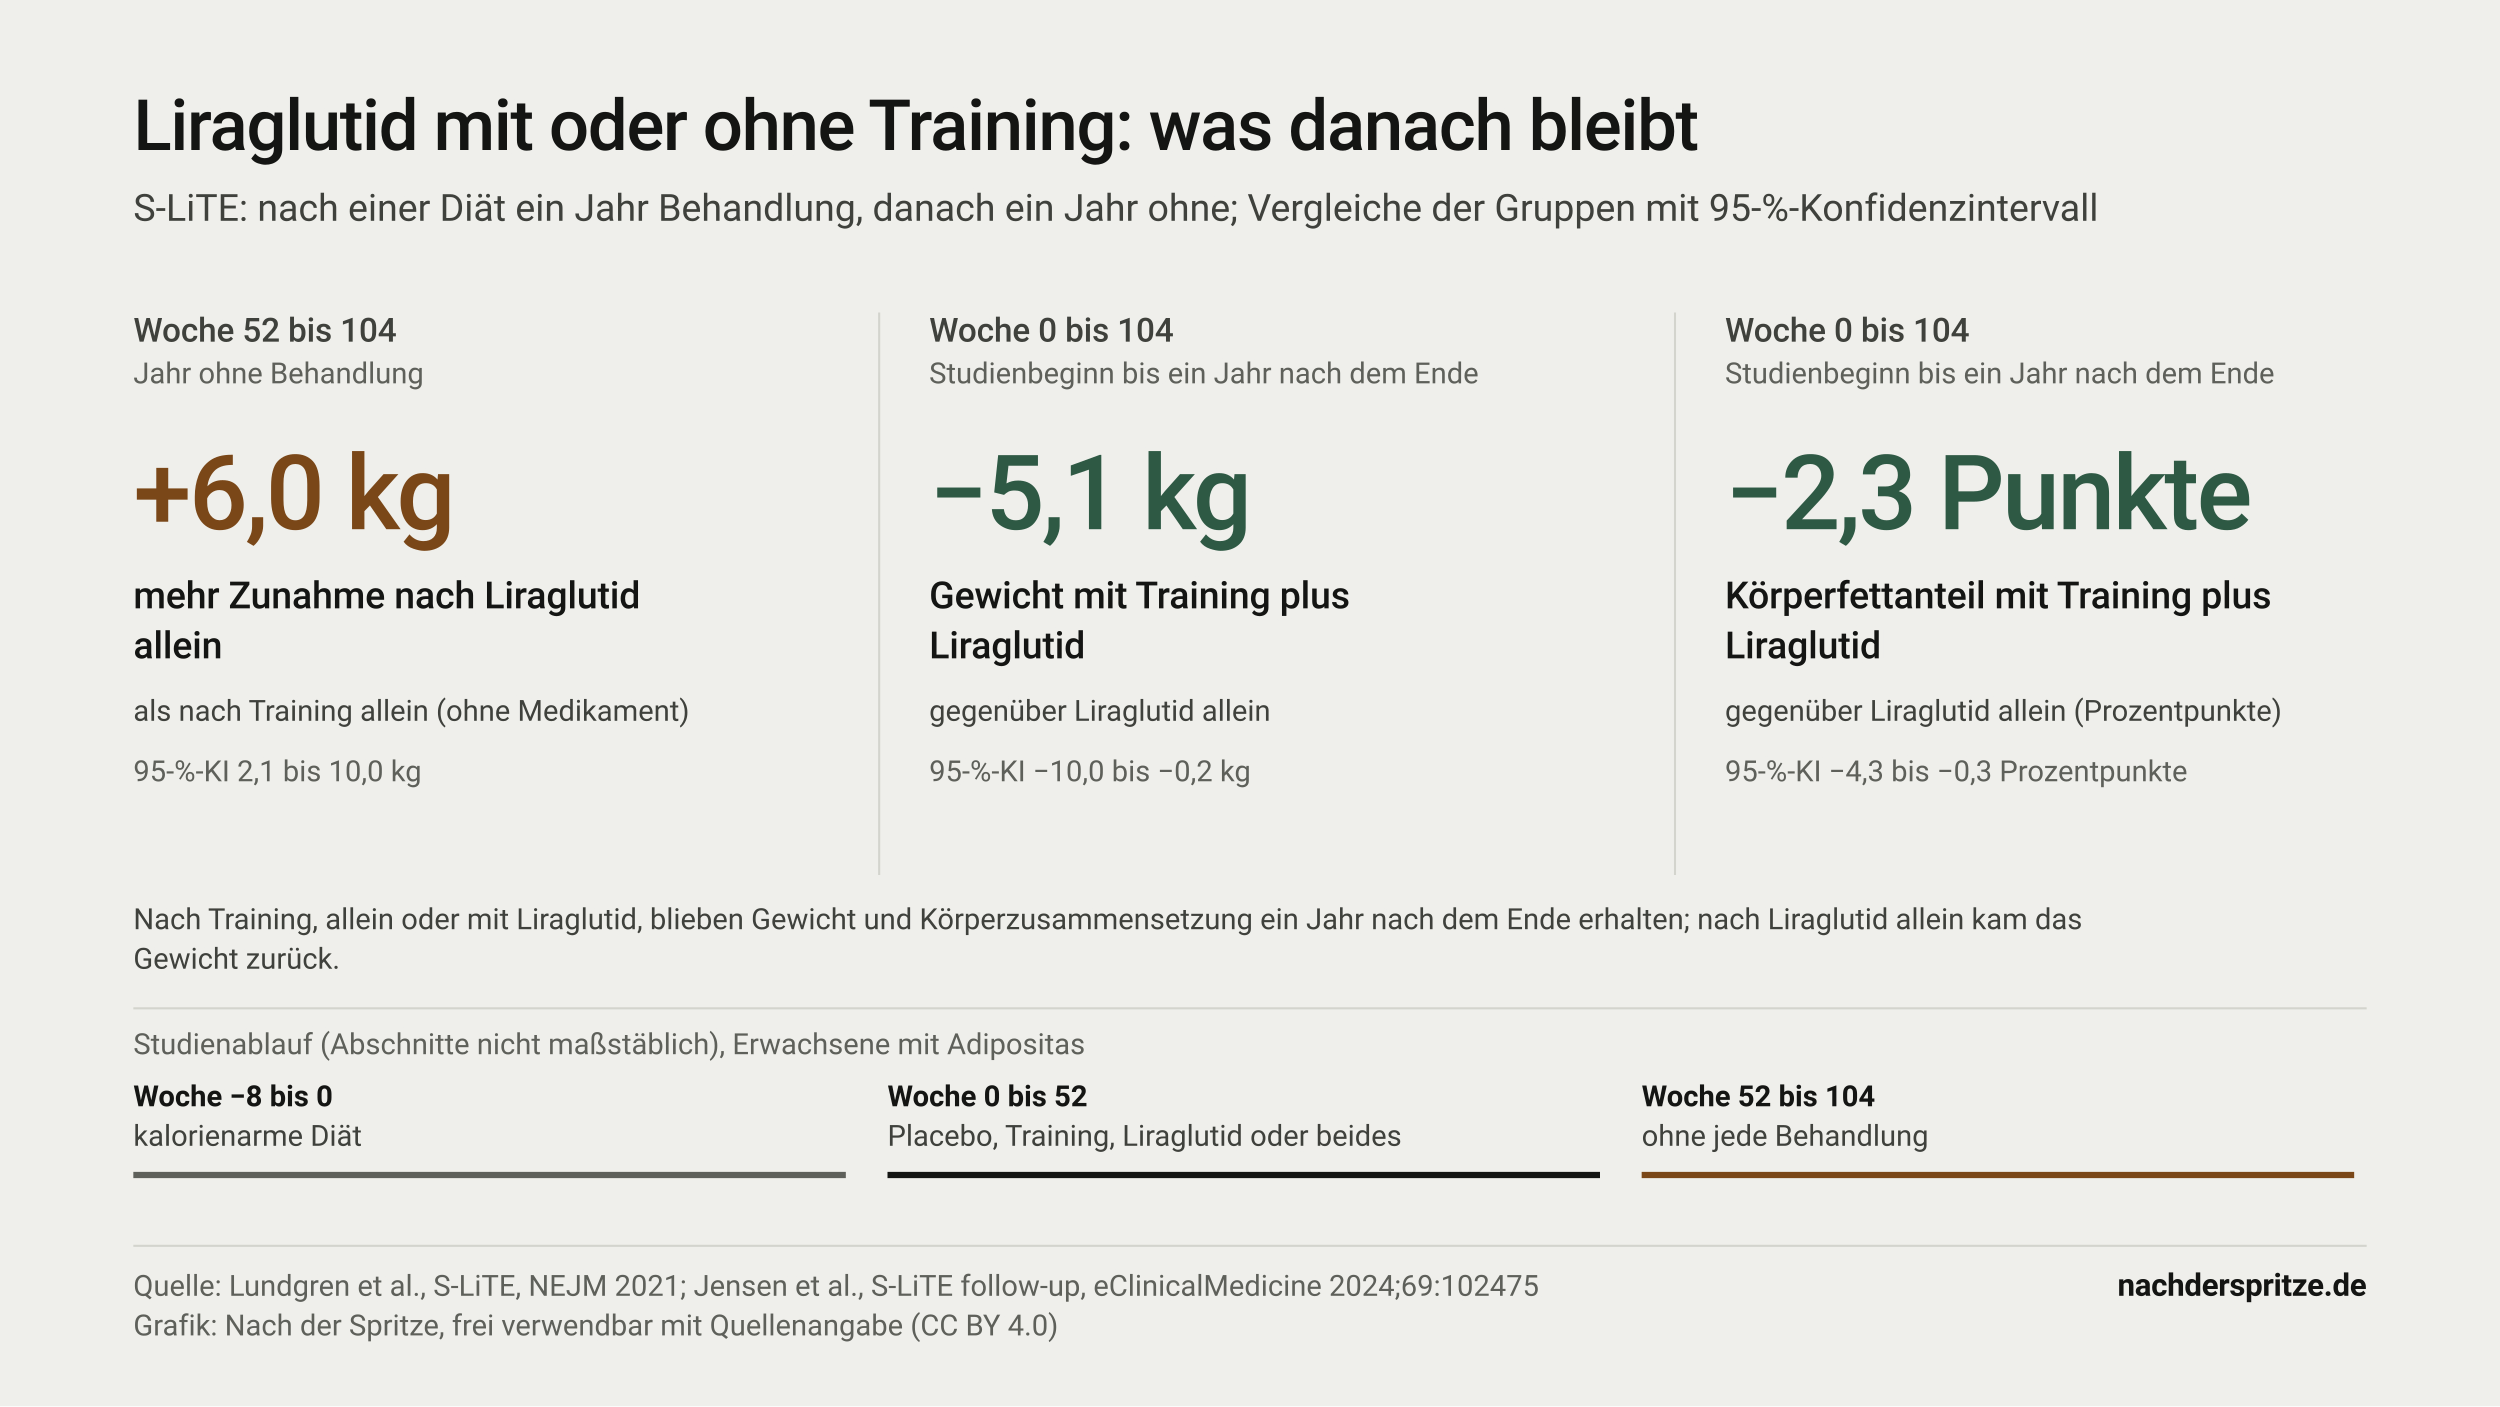
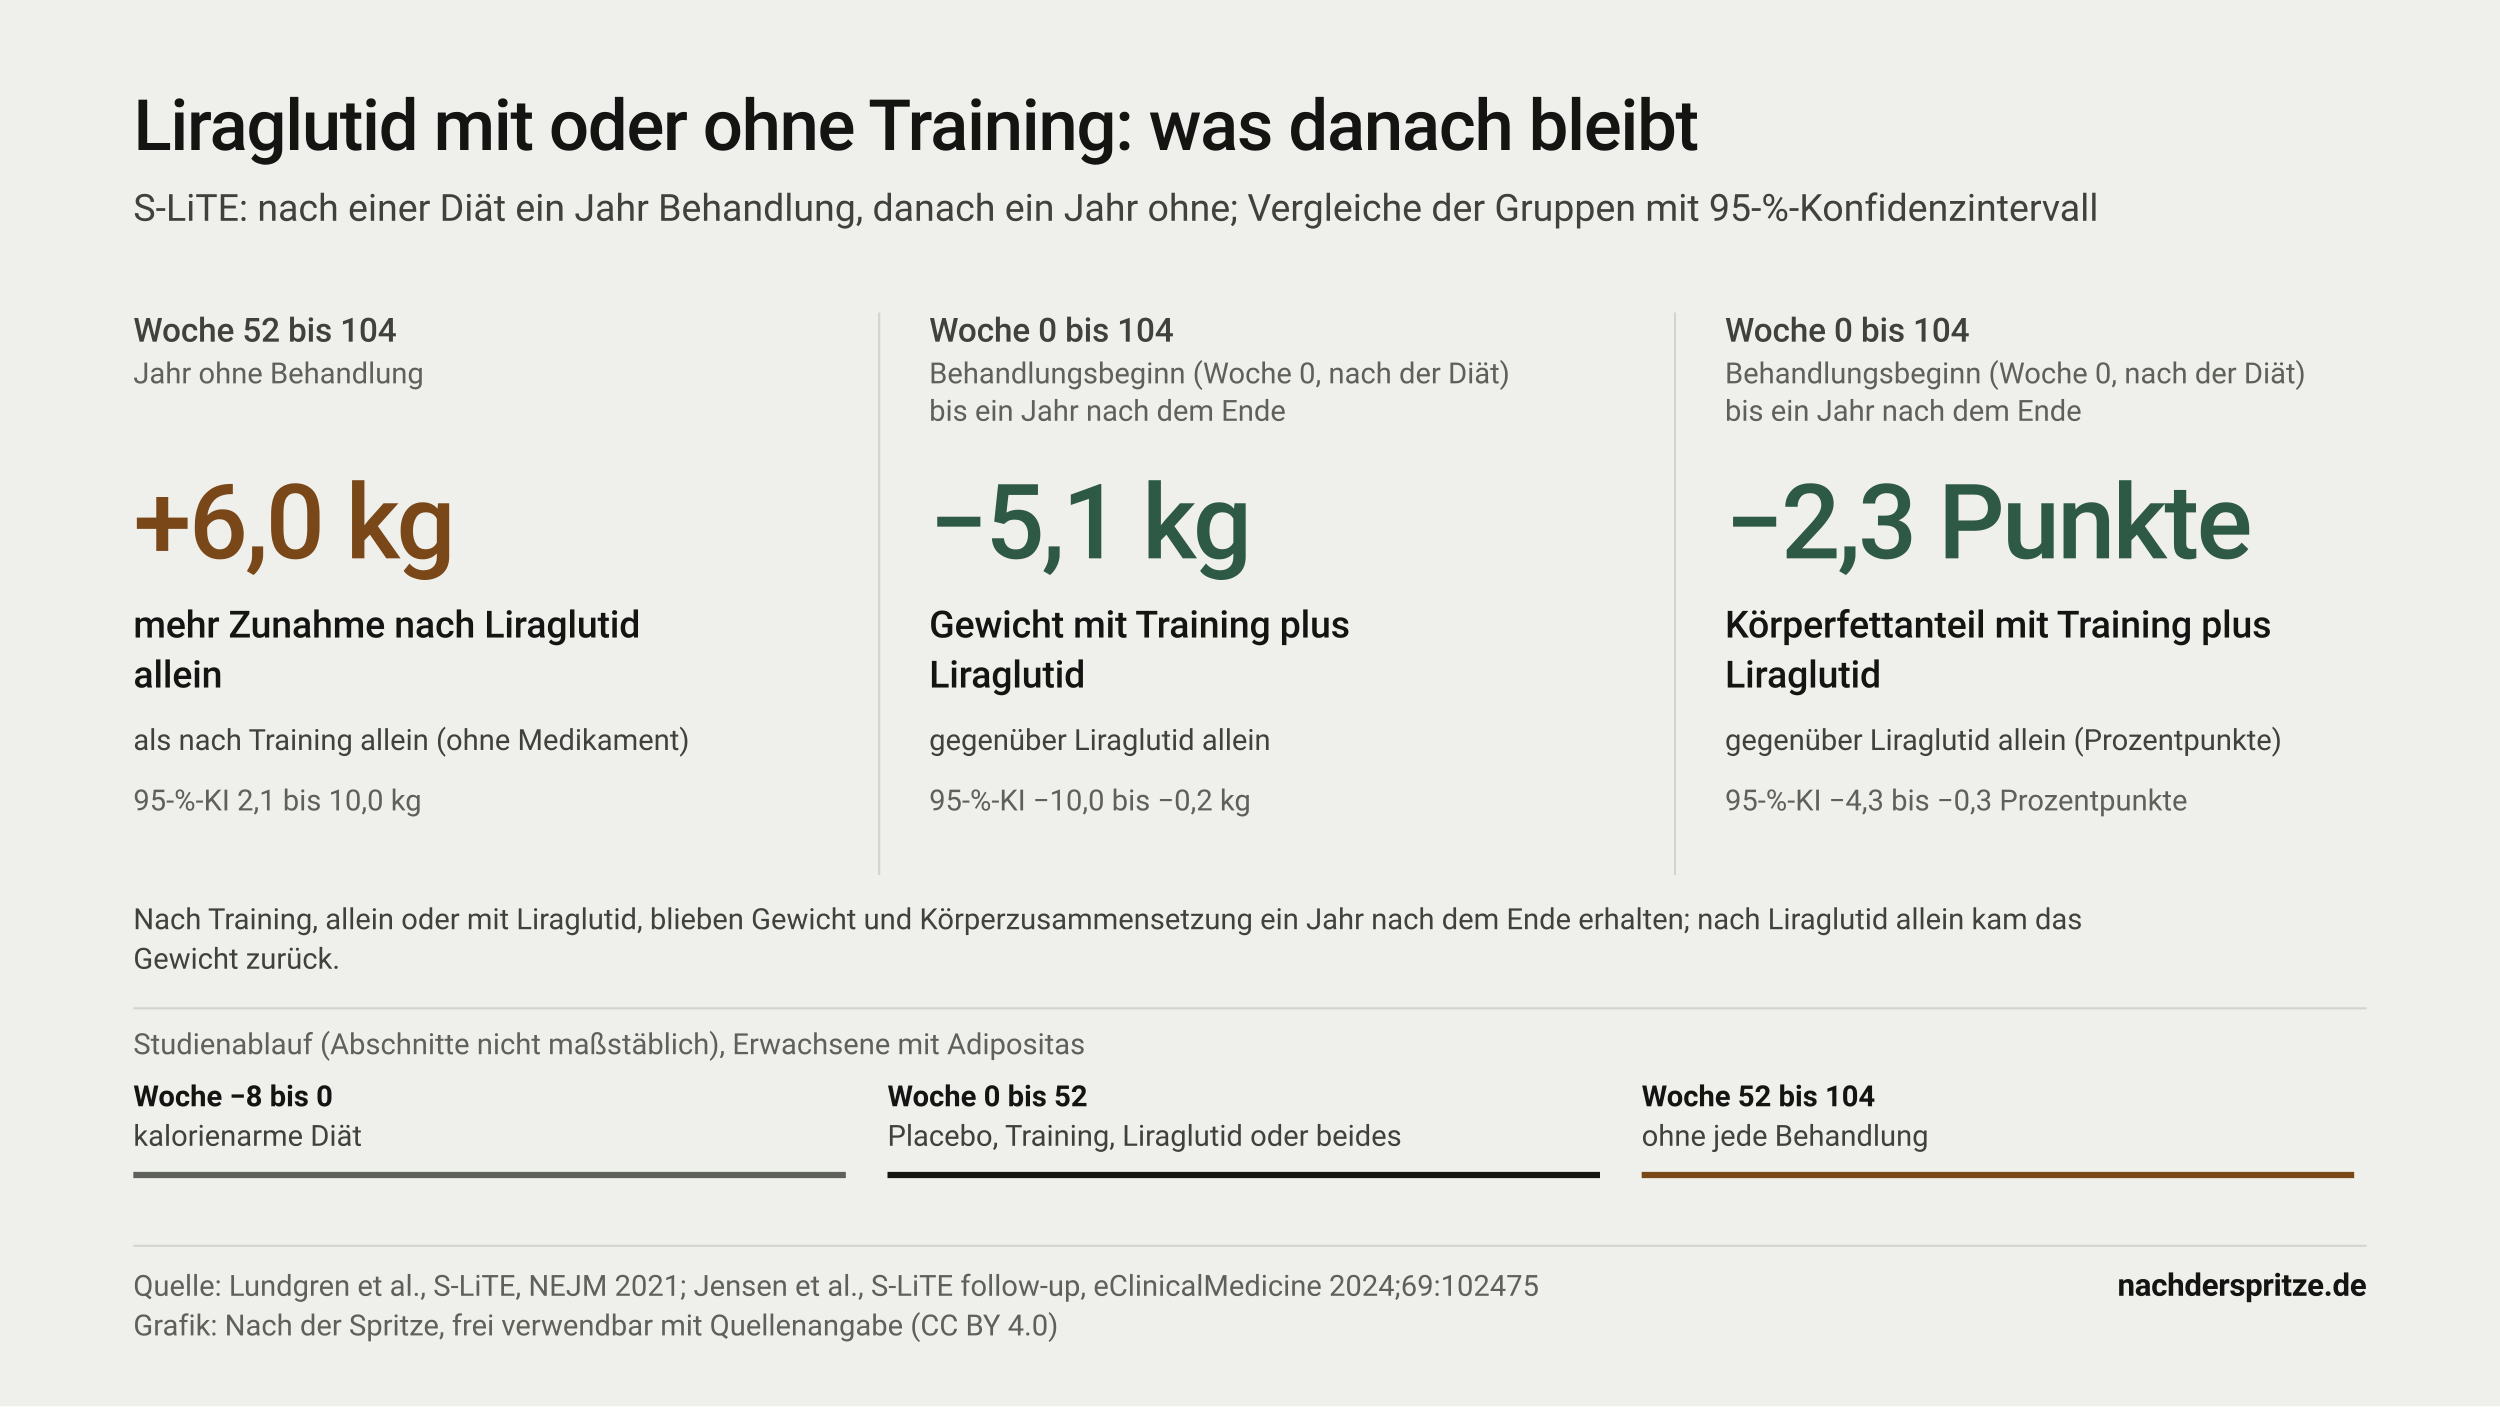
<svg xmlns="http://www.w3.org/2000/svg" width="1200" height="675" viewBox="0 0 1200 675" role="img" aria-labelledby="t d" font-family="'Mona Sans Variable', 'Mona Sans', system-ui, -apple-system, 'Segoe UI', Roboto, Helvetica, Arial, sans-serif">
  <rect width="1200" height="675" fill="#EFEFEB" />
  <text x="64" y="72" font-size="34" font-weight="540" fill="#141513" text-anchor="start" style="font-stretch:116%;letter-spacing:-0.02em" stroke="#EFEFEB" stroke-width="5" stroke-linejoin="round" paint-order="stroke">Liraglutid mit oder ohne Training: was danach bleibt</text>
  <text x="64" y="106" font-size="18" font-weight="420" fill="#3F413C" text-anchor="start" style="font-stretch:100%;letter-spacing:0em" stroke="#EFEFEB" stroke-width="5" stroke-linejoin="round" paint-order="stroke">S-LiTE: nach einer Diät ein Jahr Behandlung, danach ein Jahr ohne; Vergleiche der Gruppen mit 95-%-Konfidenzintervall</text>
  <text x="64" y="164" font-size="16" font-weight="560" fill="#3F413C" text-anchor="start" style="font-stretch:108%;letter-spacing:-0.005em" stroke="#EFEFEB" stroke-width="5" stroke-linejoin="round" paint-order="stroke">Woche 52 bis 104</text>
  <text x="64" y="184" font-size="14" font-weight="420" fill="#5E605A" text-anchor="start" style="font-stretch:100%;letter-spacing:0em" stroke="#EFEFEB" stroke-width="5" stroke-linejoin="round" paint-order="stroke">Jahr ohne Behandlung</text>
-   <text x="64" y="254" font-size="50" font-weight="500" fill="#7A4718" text-anchor="start" style="font-stretch:125%;letter-spacing:-0.025em" stroke="#EFEFEB" stroke-width="5" stroke-linejoin="round" paint-order="stroke">+6,0 kg</text>
-   <text x="64" y="292" font-size="18" font-weight="560" fill="#141513" text-anchor="start" style="font-stretch:108%;letter-spacing:-0.005em" stroke="#EFEFEB" stroke-width="5" stroke-linejoin="round" paint-order="stroke">mehr Zunahme nach Liraglutid</text>
-   <text x="64" y="316" font-size="18" font-weight="560" fill="#141513" text-anchor="start" style="font-stretch:108%;letter-spacing:-0.005em" stroke="#EFEFEB" stroke-width="5" stroke-linejoin="round" paint-order="stroke">allein</text>
-   <text x="64" y="346" font-size="14" font-weight="420" fill="#3F413C" text-anchor="start" style="font-stretch:100%;letter-spacing:0em" stroke="#EFEFEB" stroke-width="5" stroke-linejoin="round" paint-order="stroke">als nach Training allein (ohne Medikament)</text>
-   <text x="64" y="375" font-size="14" font-weight="420" fill="#5E605A" text-anchor="start" style="font-stretch:100%;letter-spacing:0em" stroke="#EFEFEB" stroke-width="5" stroke-linejoin="round" paint-order="stroke">95-%-KI 2,1 bis 10,0 kg</text>
+   <text x="64" y="268" font-size="50" font-weight="500" fill="#7A4718" text-anchor="start" style="font-stretch:125%;letter-spacing:-0.025em" stroke="#EFEFEB" stroke-width="5" stroke-linejoin="round" paint-order="stroke">+6,0 kg</text>
+   <text x="64" y="306" font-size="18" font-weight="560" fill="#141513" text-anchor="start" style="font-stretch:108%;letter-spacing:-0.005em" stroke="#EFEFEB" stroke-width="5" stroke-linejoin="round" paint-order="stroke">mehr Zunahme nach Liraglutid</text>
+   <text x="64" y="330" font-size="18" font-weight="560" fill="#141513" text-anchor="start" style="font-stretch:108%;letter-spacing:-0.005em" stroke="#EFEFEB" stroke-width="5" stroke-linejoin="round" paint-order="stroke">allein</text>
+   <text x="64" y="360" font-size="14" font-weight="420" fill="#3F413C" text-anchor="start" style="font-stretch:100%;letter-spacing:0em" stroke="#EFEFEB" stroke-width="5" stroke-linejoin="round" paint-order="stroke">als nach Training allein (ohne Medikament)</text>
+   <text x="64" y="389" font-size="14" font-weight="420" fill="#5E605A" text-anchor="start" style="font-stretch:100%;letter-spacing:0em" stroke="#EFEFEB" stroke-width="5" stroke-linejoin="round" paint-order="stroke">95-%-KI 2,1 bis 10,0 kg</text>
  <line x1="422" y1="150" x2="422" y2="420" stroke="#D3D4CD" stroke-width="1" />
  <text x="446" y="164" font-size="16" font-weight="560" fill="#3F413C" text-anchor="start" style="font-stretch:108%;letter-spacing:-0.005em" stroke="#EFEFEB" stroke-width="5" stroke-linejoin="round" paint-order="stroke">Woche 0 bis 104</text>
-   <text x="446" y="184" font-size="14" font-weight="420" fill="#5E605A" text-anchor="start" style="font-stretch:100%;letter-spacing:0em" stroke="#EFEFEB" stroke-width="5" stroke-linejoin="round" paint-order="stroke">Studienbeginn bis ein Jahr nach dem Ende</text>
-   <text x="446" y="254" font-size="50" font-weight="500" fill="#2E5944" text-anchor="start" style="font-stretch:125%;letter-spacing:-0.025em" stroke="#EFEFEB" stroke-width="5" stroke-linejoin="round" paint-order="stroke">−5,1 kg</text>
-   <text x="446" y="292" font-size="18" font-weight="560" fill="#141513" text-anchor="start" style="font-stretch:108%;letter-spacing:-0.005em" stroke="#EFEFEB" stroke-width="5" stroke-linejoin="round" paint-order="stroke">Gewicht mit Training plus</text>
-   <text x="446" y="316" font-size="18" font-weight="560" fill="#141513" text-anchor="start" style="font-stretch:108%;letter-spacing:-0.005em" stroke="#EFEFEB" stroke-width="5" stroke-linejoin="round" paint-order="stroke">Liraglutid</text>
-   <text x="446" y="346" font-size="14" font-weight="420" fill="#3F413C" text-anchor="start" style="font-stretch:100%;letter-spacing:0em" stroke="#EFEFEB" stroke-width="5" stroke-linejoin="round" paint-order="stroke">gegenüber Liraglutid allein</text>
-   <text x="446" y="375" font-size="14" font-weight="420" fill="#5E605A" text-anchor="start" style="font-stretch:100%;letter-spacing:0em" stroke="#EFEFEB" stroke-width="5" stroke-linejoin="round" paint-order="stroke">95-%-KI −10,0 bis −0,2 kg</text>
+   <text x="446" y="184" font-size="14" font-weight="420" fill="#5E605A" text-anchor="start" style="font-stretch:100%;letter-spacing:0em" stroke="#EFEFEB" stroke-width="5" stroke-linejoin="round" paint-order="stroke">Behandlungsbeginn (Woche 0, nach der Diät)</text>
+   <text x="446" y="202" font-size="14" font-weight="420" fill="#5E605A" text-anchor="start" style="font-stretch:100%;letter-spacing:0em" stroke="#EFEFEB" stroke-width="5" stroke-linejoin="round" paint-order="stroke">bis ein Jahr nach dem Ende</text>
+   <text x="446" y="268" font-size="50" font-weight="500" fill="#2E5944" text-anchor="start" style="font-stretch:125%;letter-spacing:-0.025em" stroke="#EFEFEB" stroke-width="5" stroke-linejoin="round" paint-order="stroke">−5,1 kg</text>
+   <text x="446" y="306" font-size="18" font-weight="560" fill="#141513" text-anchor="start" style="font-stretch:108%;letter-spacing:-0.005em" stroke="#EFEFEB" stroke-width="5" stroke-linejoin="round" paint-order="stroke">Gewicht mit Training plus</text>
+   <text x="446" y="330" font-size="18" font-weight="560" fill="#141513" text-anchor="start" style="font-stretch:108%;letter-spacing:-0.005em" stroke="#EFEFEB" stroke-width="5" stroke-linejoin="round" paint-order="stroke">Liraglutid</text>
+   <text x="446" y="360" font-size="14" font-weight="420" fill="#3F413C" text-anchor="start" style="font-stretch:100%;letter-spacing:0em" stroke="#EFEFEB" stroke-width="5" stroke-linejoin="round" paint-order="stroke">gegenüber Liraglutid allein</text>
+   <text x="446" y="389" font-size="14" font-weight="420" fill="#5E605A" text-anchor="start" style="font-stretch:100%;letter-spacing:0em" stroke="#EFEFEB" stroke-width="5" stroke-linejoin="round" paint-order="stroke">95-%-KI −10,0 bis −0,2 kg</text>
  <line x1="804" y1="150" x2="804" y2="420" stroke="#D3D4CD" stroke-width="1" />
  <text x="828" y="164" font-size="16" font-weight="560" fill="#3F413C" text-anchor="start" style="font-stretch:108%;letter-spacing:-0.005em" stroke="#EFEFEB" stroke-width="5" stroke-linejoin="round" paint-order="stroke">Woche 0 bis 104</text>
-   <text x="828" y="184" font-size="14" font-weight="420" fill="#5E605A" text-anchor="start" style="font-stretch:100%;letter-spacing:0em" stroke="#EFEFEB" stroke-width="5" stroke-linejoin="round" paint-order="stroke">Studienbeginn bis ein Jahr nach dem Ende</text>
-   <text x="828" y="254" font-size="50" font-weight="500" fill="#2E5944" text-anchor="start" style="font-stretch:125%;letter-spacing:-0.025em" stroke="#EFEFEB" stroke-width="5" stroke-linejoin="round" paint-order="stroke">−2,3 Punkte</text>
-   <text x="828" y="292" font-size="18" font-weight="560" fill="#141513" text-anchor="start" style="font-stretch:108%;letter-spacing:-0.005em" stroke="#EFEFEB" stroke-width="5" stroke-linejoin="round" paint-order="stroke">Körperfettanteil mit Training plus</text>
-   <text x="828" y="316" font-size="18" font-weight="560" fill="#141513" text-anchor="start" style="font-stretch:108%;letter-spacing:-0.005em" stroke="#EFEFEB" stroke-width="5" stroke-linejoin="round" paint-order="stroke">Liraglutid</text>
-   <text x="828" y="346" font-size="14" font-weight="420" fill="#3F413C" text-anchor="start" style="font-stretch:100%;letter-spacing:0em" stroke="#EFEFEB" stroke-width="5" stroke-linejoin="round" paint-order="stroke">gegenüber Liraglutid allein (Prozentpunkte)</text>
-   <text x="828" y="375" font-size="14" font-weight="420" fill="#5E605A" text-anchor="start" style="font-stretch:100%;letter-spacing:0em" stroke="#EFEFEB" stroke-width="5" stroke-linejoin="round" paint-order="stroke">95-%-KI −4,3 bis −0,3 Prozentpunkte</text>
+   <text x="828" y="184" font-size="14" font-weight="420" fill="#5E605A" text-anchor="start" style="font-stretch:100%;letter-spacing:0em" stroke="#EFEFEB" stroke-width="5" stroke-linejoin="round" paint-order="stroke">Behandlungsbeginn (Woche 0, nach der Diät)</text>
+   <text x="828" y="202" font-size="14" font-weight="420" fill="#5E605A" text-anchor="start" style="font-stretch:100%;letter-spacing:0em" stroke="#EFEFEB" stroke-width="5" stroke-linejoin="round" paint-order="stroke">bis ein Jahr nach dem Ende</text>
+   <text x="828" y="268" font-size="50" font-weight="500" fill="#2E5944" text-anchor="start" style="font-stretch:125%;letter-spacing:-0.025em" stroke="#EFEFEB" stroke-width="5" stroke-linejoin="round" paint-order="stroke">−2,3 Punkte</text>
+   <text x="828" y="306" font-size="18" font-weight="560" fill="#141513" text-anchor="start" style="font-stretch:108%;letter-spacing:-0.005em" stroke="#EFEFEB" stroke-width="5" stroke-linejoin="round" paint-order="stroke">Körperfettanteil mit Training plus</text>
+   <text x="828" y="330" font-size="18" font-weight="560" fill="#141513" text-anchor="start" style="font-stretch:108%;letter-spacing:-0.005em" stroke="#EFEFEB" stroke-width="5" stroke-linejoin="round" paint-order="stroke">Liraglutid</text>
+   <text x="828" y="360" font-size="14" font-weight="420" fill="#3F413C" text-anchor="start" style="font-stretch:100%;letter-spacing:0em" stroke="#EFEFEB" stroke-width="5" stroke-linejoin="round" paint-order="stroke">gegenüber Liraglutid allein (Prozentpunkte)</text>
+   <text x="828" y="389" font-size="14" font-weight="420" fill="#5E605A" text-anchor="start" style="font-stretch:100%;letter-spacing:0em" stroke="#EFEFEB" stroke-width="5" stroke-linejoin="round" paint-order="stroke">95-%-KI −4,3 bis −0,3 Prozentpunkte</text>
  <text x="64" y="446" font-size="14" font-weight="420" fill="#3F413C" text-anchor="start" style="font-stretch:100%;letter-spacing:0em" stroke="#EFEFEB" stroke-width="5" stroke-linejoin="round" paint-order="stroke">Nach Training, allein oder mit Liraglutid, blieben Gewicht und Körperzusammensetzung ein Jahr nach dem Ende erhalten; nach Liraglutid allein kam das</text>
  <text x="64" y="465" font-size="14" font-weight="420" fill="#3F413C" text-anchor="start" style="font-stretch:100%;letter-spacing:0em" stroke="#EFEFEB" stroke-width="5" stroke-linejoin="round" paint-order="stroke">Gewicht zurück.</text>
  <line x1="64" y1="484" x2="1136" y2="484" stroke="#D3D4CD" stroke-width="1" />
  <text x="64" y="506" font-size="14" font-weight="420" fill="#5E605A" text-anchor="start" style="font-stretch:100%;letter-spacing:0em" stroke="#EFEFEB" stroke-width="5" stroke-linejoin="round" paint-order="stroke">Studienablauf (Abschnitte nicht maßstäblich), Erwachsene mit Adipositas</text>
  <text x="64" y="531" font-size="14" font-weight="580" fill="#141513" text-anchor="start" style="font-stretch:100%;letter-spacing:0em" stroke="#EFEFEB" stroke-width="5" stroke-linejoin="round" paint-order="stroke">Woche −8 bis 0</text>
  <text x="64" y="550" font-size="14" font-weight="420" fill="#3F413C" text-anchor="start" style="font-stretch:100%;letter-spacing:0em" stroke="#EFEFEB" stroke-width="5" stroke-linejoin="round" paint-order="stroke">kalorienarme Diät</text>
  <line x1="64" y1="564" x2="406" y2="564" stroke="#5E605A" stroke-width="3" stroke-linecap="butt" />
  <text x="426" y="531" font-size="14" font-weight="580" fill="#141513" text-anchor="start" style="font-stretch:100%;letter-spacing:0em" stroke="#EFEFEB" stroke-width="5" stroke-linejoin="round" paint-order="stroke">Woche 0 bis 52</text>
  <text x="426" y="550" font-size="14" font-weight="420" fill="#3F413C" text-anchor="start" style="font-stretch:100%;letter-spacing:0em" stroke="#EFEFEB" stroke-width="5" stroke-linejoin="round" paint-order="stroke">Placebo, Training, Liraglutid oder beides</text>
  <line x1="426" y1="564" x2="768" y2="564" stroke="#141513" stroke-width="3" stroke-linecap="butt" />
  <text x="788" y="531" font-size="14" font-weight="580" fill="#141513" text-anchor="start" style="font-stretch:100%;letter-spacing:0em" stroke="#EFEFEB" stroke-width="5" stroke-linejoin="round" paint-order="stroke">Woche 52 bis 104</text>
  <text x="788" y="550" font-size="14" font-weight="420" fill="#3F413C" text-anchor="start" style="font-stretch:100%;letter-spacing:0em" stroke="#EFEFEB" stroke-width="5" stroke-linejoin="round" paint-order="stroke">ohne jede Behandlung</text>
  <line x1="788" y1="564" x2="1130" y2="564" stroke="#7A4718" stroke-width="3" stroke-linecap="butt" />
  <line class="fy" x1="64" y1="598" x2="1136" y2="598" stroke="#D3D4CD" stroke-width="1" />
  <text x="64" y="622" font-size="14" font-weight="420" fill="#5E605A" text-anchor="start" style="font-stretch:100%;letter-spacing:0em" stroke="#EFEFEB" stroke-width="5" stroke-linejoin="round" paint-order="stroke" class="ft">Quelle: Lundgren et al., S-LiTE, NEJM 2021; Jensen et al., S-LiTE follow-up, eClinicalMedicine 2024;69:102475</text>
  <text x="64" y="641" font-size="14" font-weight="420" fill="#5E605A" text-anchor="start" style="font-stretch:100%;letter-spacing:0em" stroke="#EFEFEB" stroke-width="5" stroke-linejoin="round" paint-order="stroke" class="ft">Grafik: Nach der Spritze, frei verwendbar mit Quellenangabe (CC BY 4.0)</text>
  <text x="1136" y="622" font-size="15" font-weight="600" fill="#141513" text-anchor="end" style="font-stretch:125%;letter-spacing:-0.01em" stroke="#EFEFEB" stroke-width="5" stroke-linejoin="round" paint-order="stroke" class="ft">nachderspritze.de</text>
</svg>
